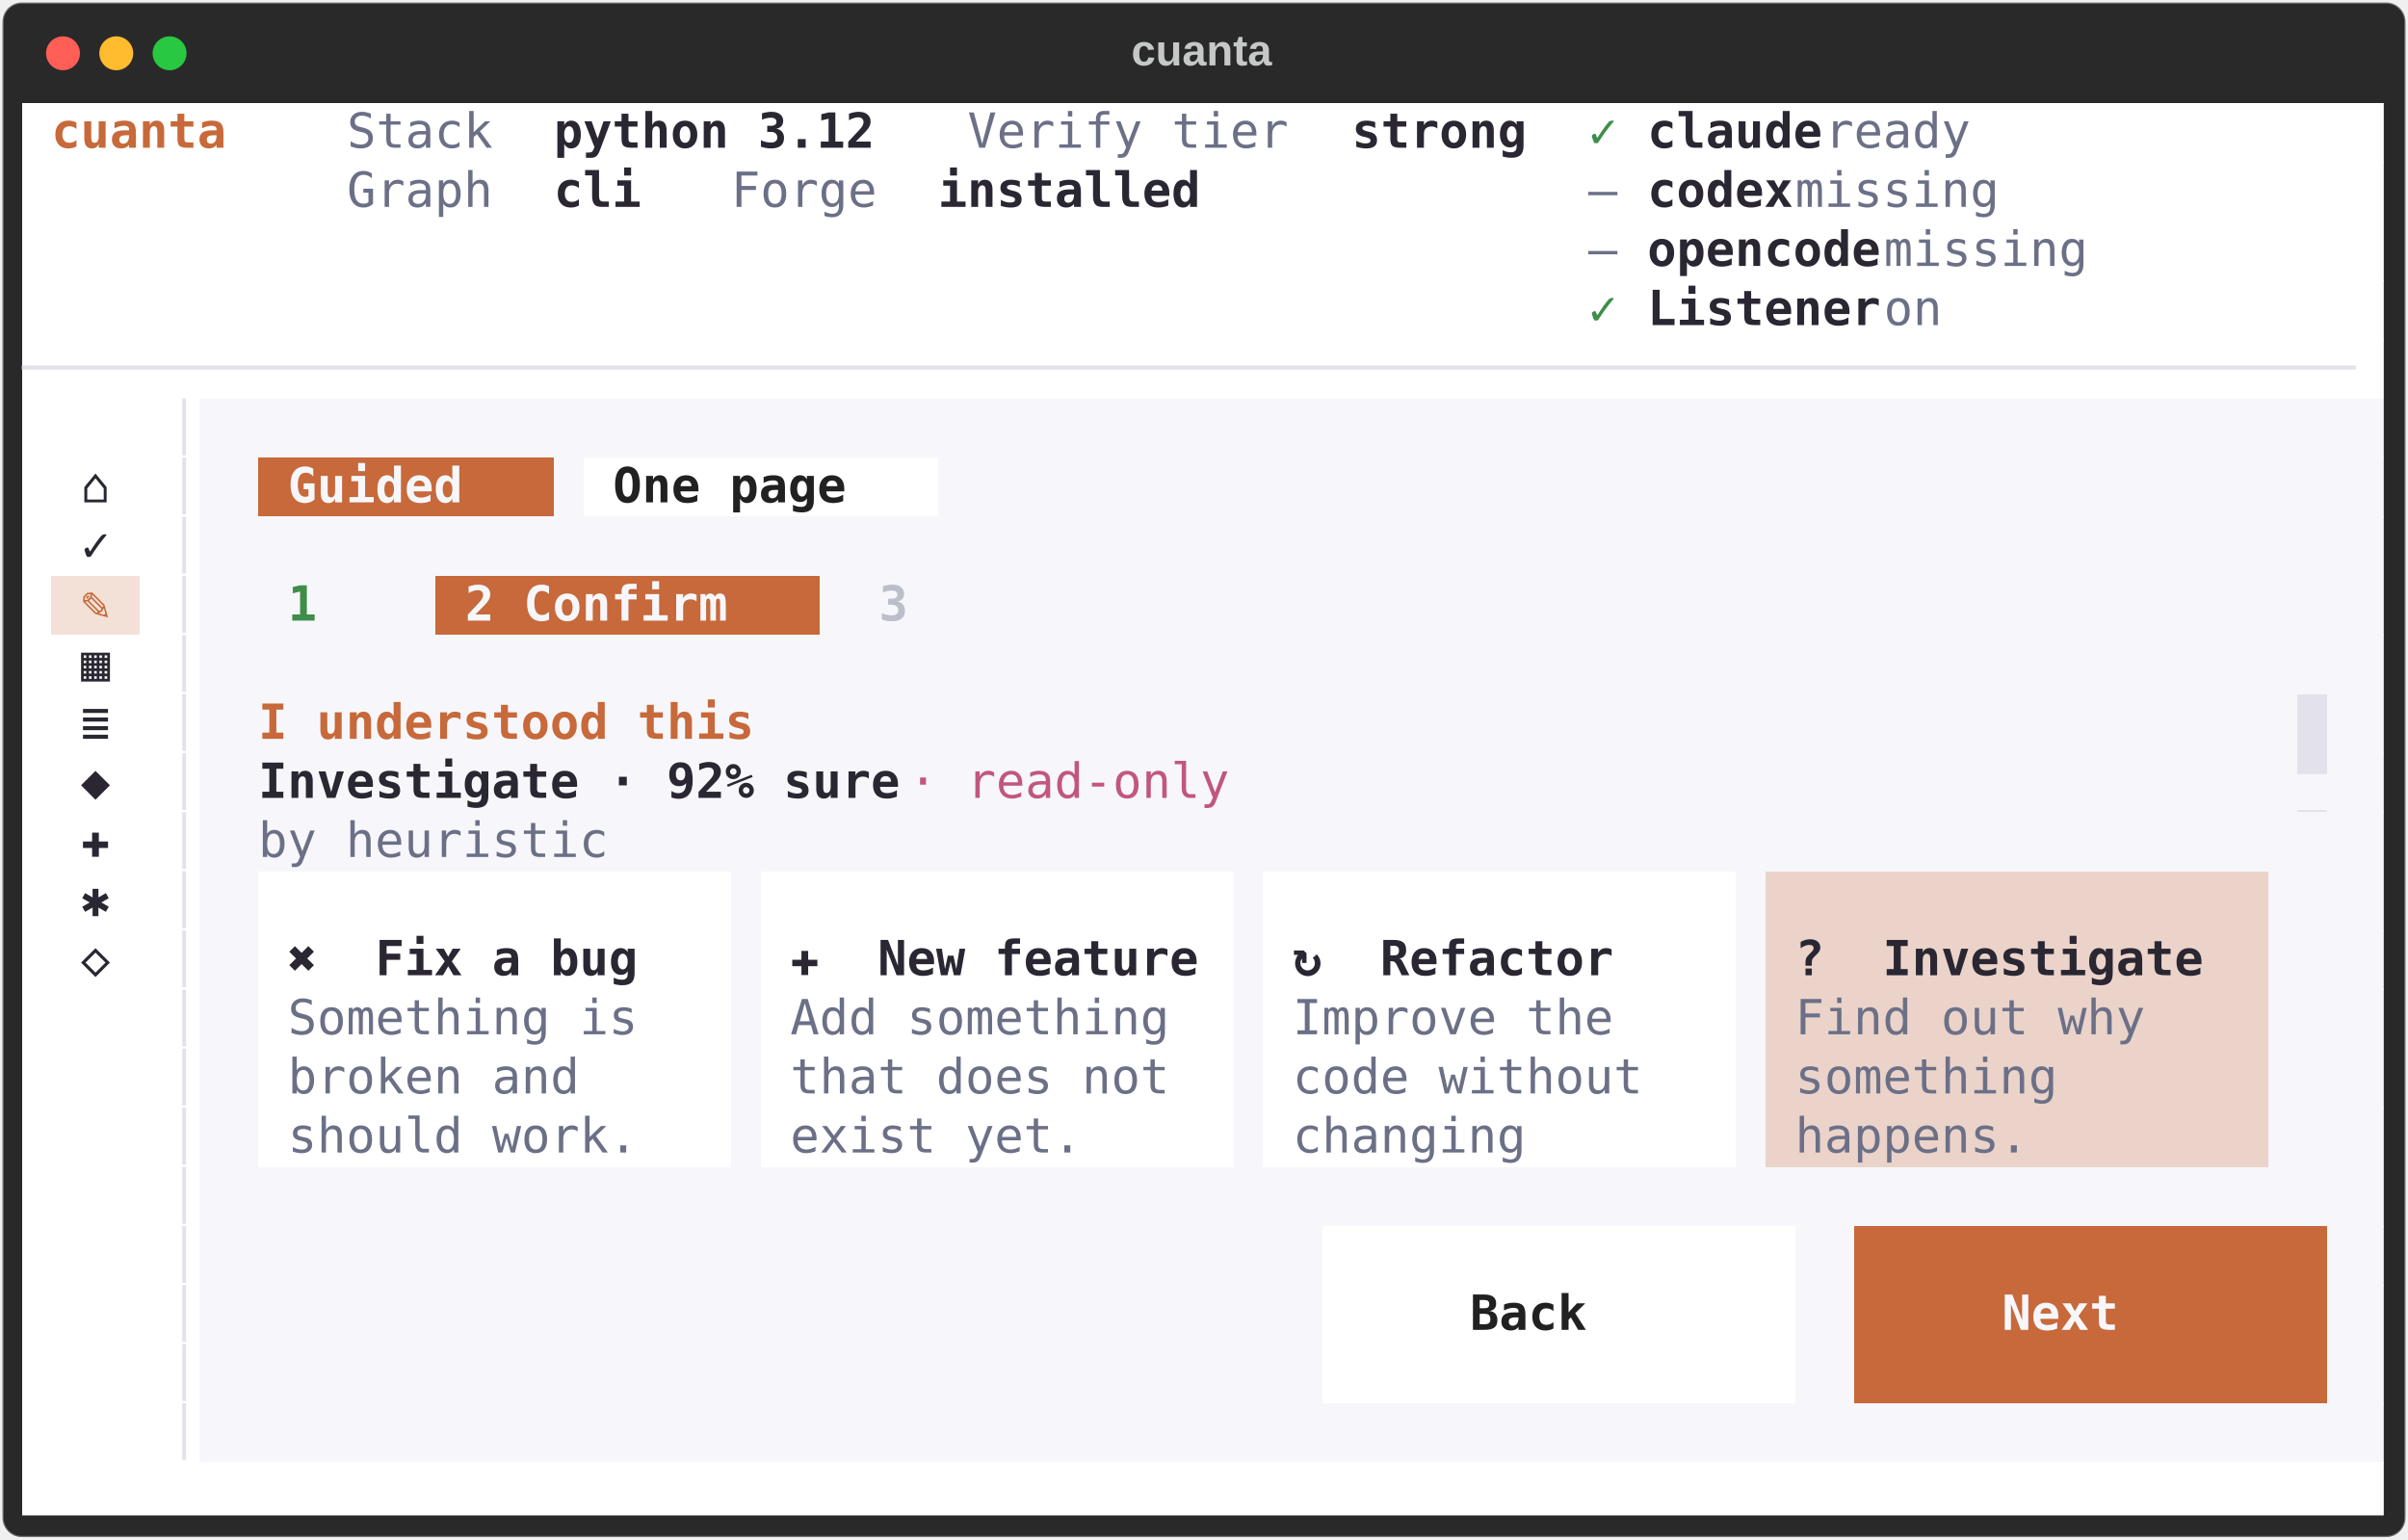
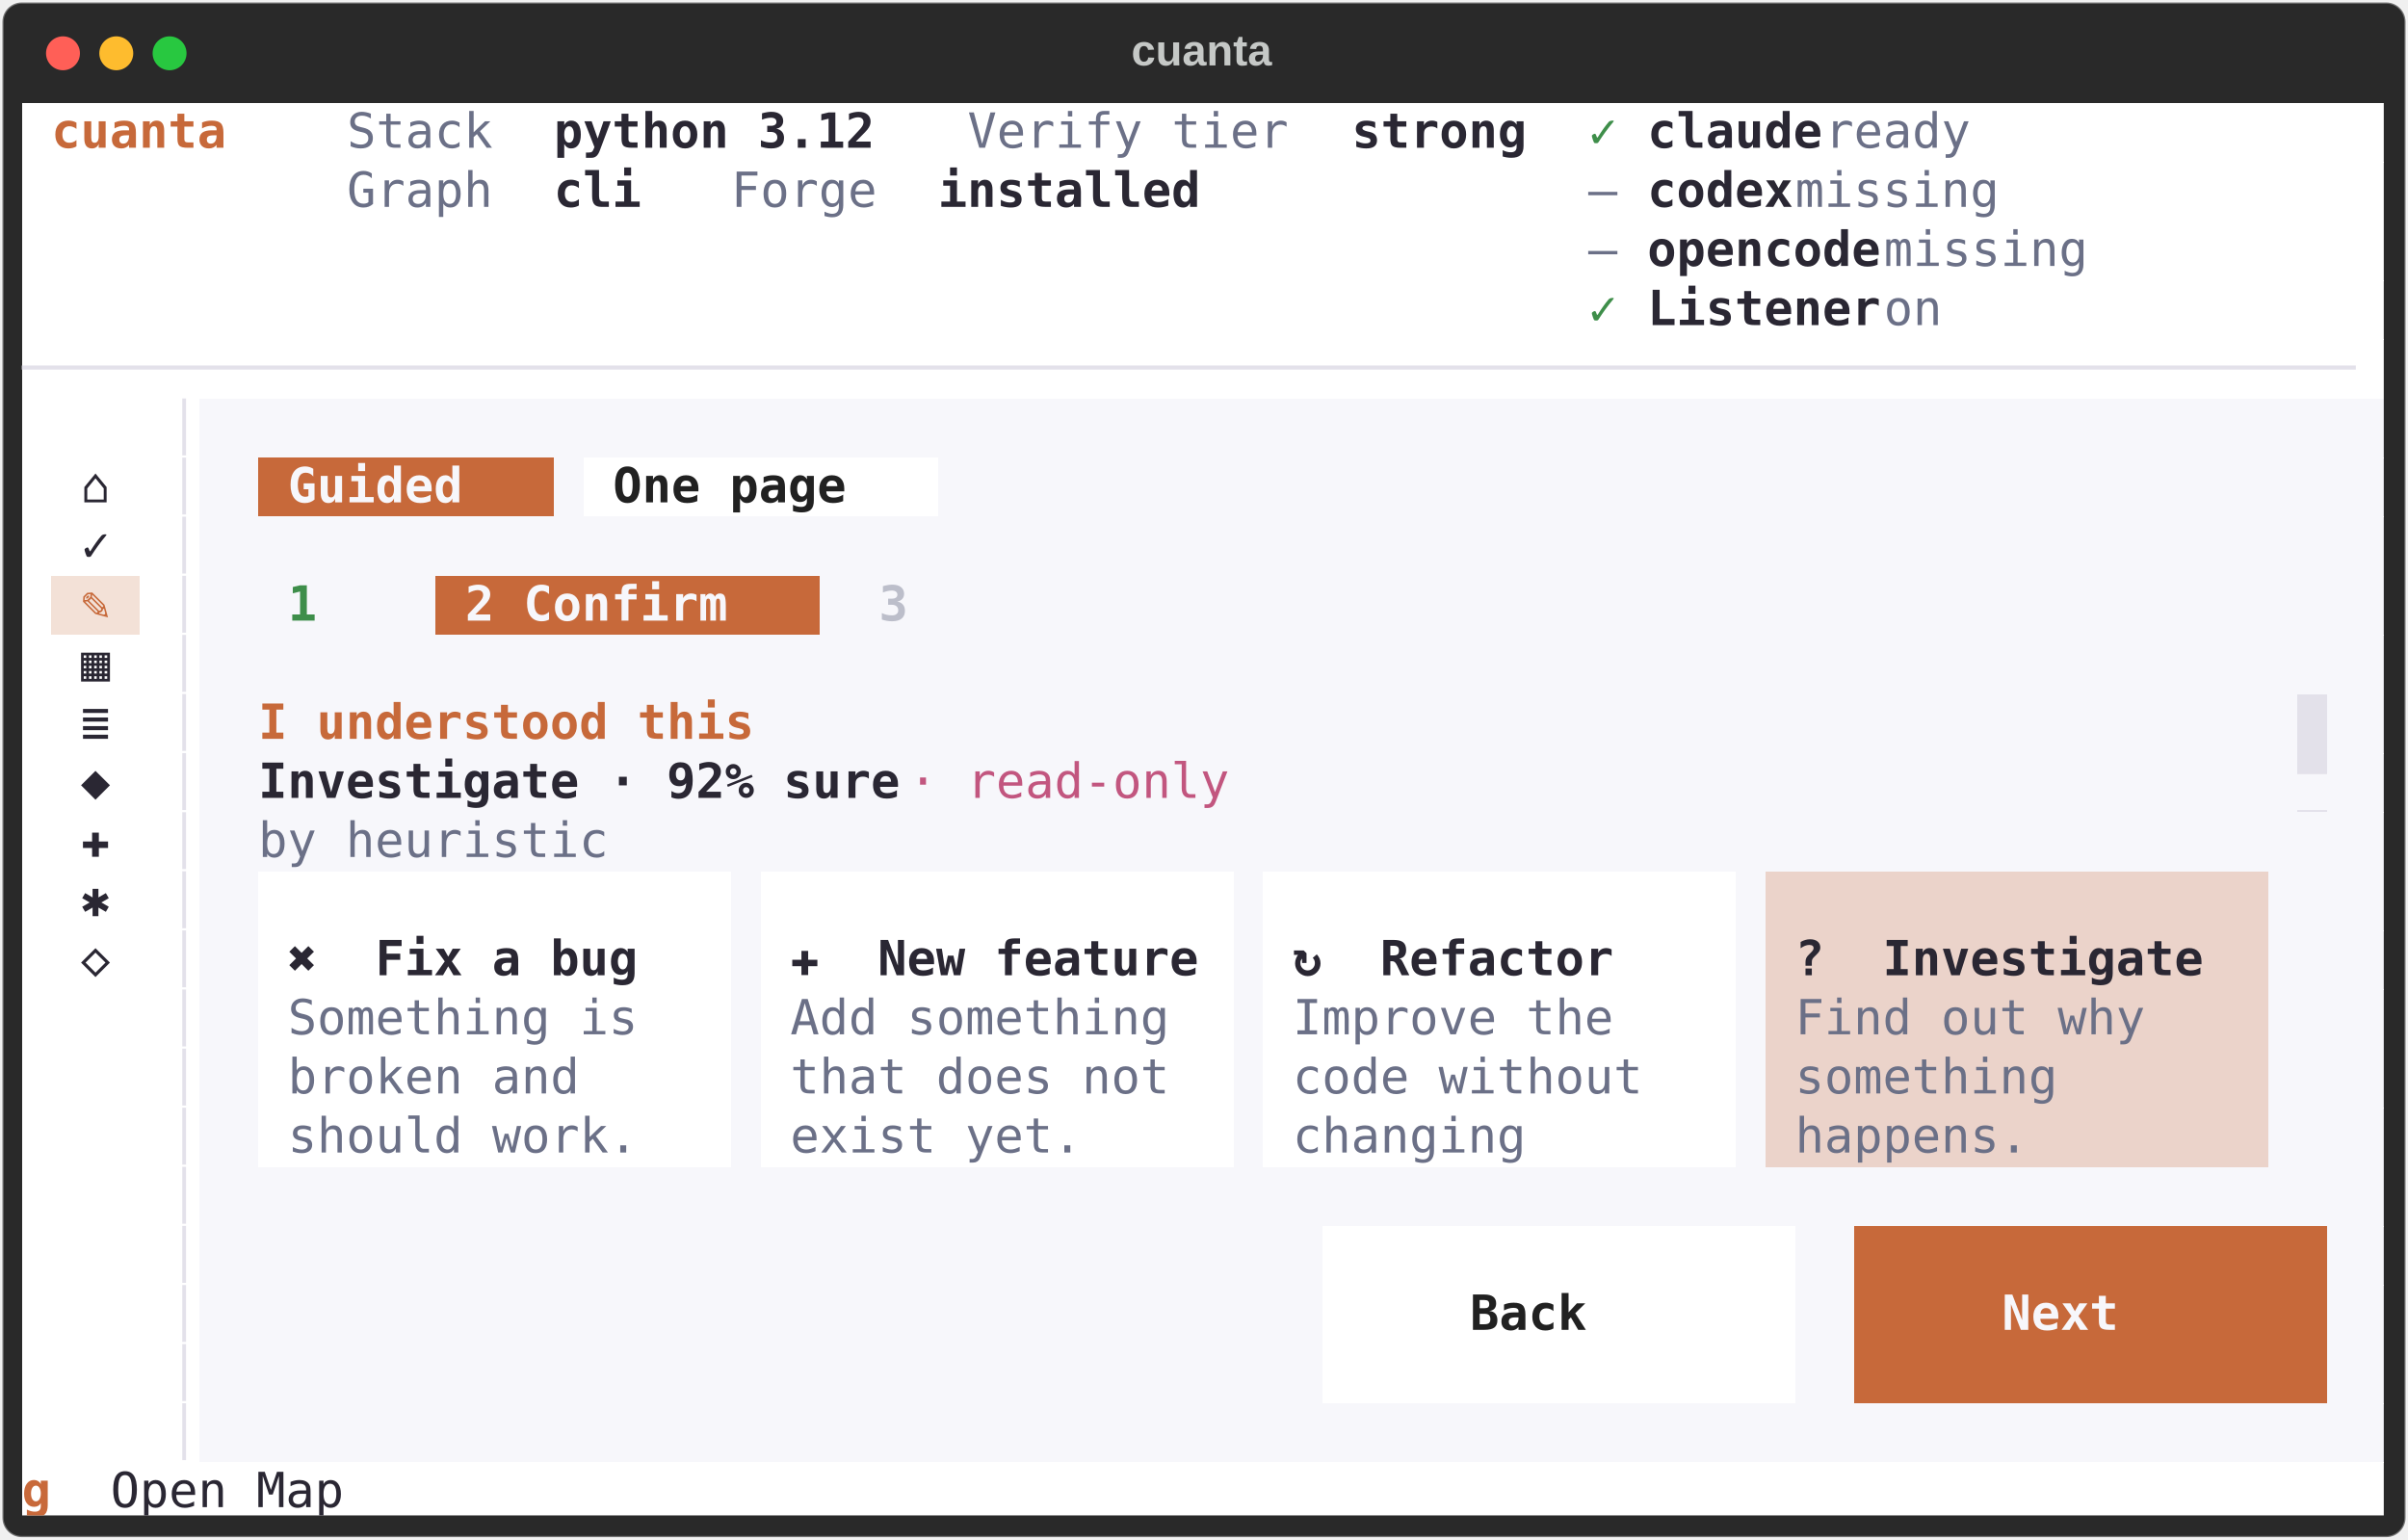
<svg xmlns="http://www.w3.org/2000/svg" class="rich-terminal" viewBox="0 0 994 635.6">
  <style>

    @font-face {
        font-family: "Fira Code";
        src: local("FiraCode-Regular"),
                url("https://cdnjs.cloudflare.com/ajax/libs/firacode/6.2.0/woff2/FiraCode-Regular.woff2") format("woff2"),
                url("https://cdnjs.cloudflare.com/ajax/libs/firacode/6.2.0/woff/FiraCode-Regular.woff") format("woff");
        font-style: normal;
        font-weight: 400;
    }
    @font-face {
        font-family: "Fira Code";
        src: local("FiraCode-Bold"),
                url("https://cdnjs.cloudflare.com/ajax/libs/firacode/6.2.0/woff2/FiraCode-Bold.woff2") format("woff2"),
                url("https://cdnjs.cloudflare.com/ajax/libs/firacode/6.2.0/woff/FiraCode-Bold.woff") format("woff");
        font-style: bold;
        font-weight: 700;
    }

    .terminal-matrix {
        font-family: Fira Code, monospace;
        font-size: 20px;
        line-height: 24.4px;
        font-variant-east-asian: full-width;
    }

    .terminal-title {
        font-size: 18px;
        font-weight: bold;
        font-family: arial;
    }

    .terminal-r1 { fill: #c5c8c6 }
.terminal-r2 { fill: #c7693a;font-weight: bold }
.terminal-r3 { fill: #6b7087 }
.terminal-r4 { fill: #2a2733;font-weight: bold }
.terminal-r5 { fill: #2a2733 }
.terminal-r6 { fill: #3e8e4a }
.terminal-r7 { fill: #e3e1ea }
.terminal-r8 { fill: #f7f7fb;font-weight: bold }
.terminal-r9 { fill: #212121;font-weight: bold }
.terminal-r10 { fill: #3e8e4a;font-weight: bold }
.terminal-r11 { fill: #bcbeca;font-weight: bold }
.terminal-r12 { fill: #f7f7fb }
.terminal-r13 { fill: #c2567f }
.terminal-r14 { fill: #bf404f }
+ .terminal-r15 { fill: #c8693a;font-weight: bold }
    </style>
  <defs>
    <clipPath id="terminal-clip-terminal">
      <rect x="0" y="0" width="975.0" height="584.6" />
    </clipPath>
    <clipPath id="terminal-line-0">
      <rect x="0" y="1.5" width="976" height="24.65" />
    </clipPath>
    <clipPath id="terminal-line-1">
      <rect x="0" y="25.9" width="976" height="24.65" />
    </clipPath>
    <clipPath id="terminal-line-2">
      <rect x="0" y="50.3" width="976" height="24.65" />
    </clipPath>
    <clipPath id="terminal-line-3">
      <rect x="0" y="74.7" width="976" height="24.65" />
    </clipPath>
    <clipPath id="terminal-line-4">
      <rect x="0" y="99.1" width="976" height="24.65" />
    </clipPath>
    <clipPath id="terminal-line-5">
      <rect x="0" y="123.5" width="976" height="24.65" />
    </clipPath>
    <clipPath id="terminal-line-6">
      <rect x="0" y="147.9" width="976" height="24.65" />
    </clipPath>
    <clipPath id="terminal-line-7">
      <rect x="0" y="172.3" width="976" height="24.65" />
    </clipPath>
    <clipPath id="terminal-line-8">
      <rect x="0" y="196.7" width="976" height="24.65" />
    </clipPath>
    <clipPath id="terminal-line-9">
      <rect x="0" y="221.1" width="976" height="24.65" />
    </clipPath>
    <clipPath id="terminal-line-10">
      <rect x="0" y="245.5" width="976" height="24.65" />
    </clipPath>
    <clipPath id="terminal-line-11">
      <rect x="0" y="269.9" width="976" height="24.65" />
    </clipPath>
    <clipPath id="terminal-line-12">
      <rect x="0" y="294.3" width="976" height="24.65" />
    </clipPath>
    <clipPath id="terminal-line-13">
      <rect x="0" y="318.7" width="976" height="24.65" />
    </clipPath>
    <clipPath id="terminal-line-14">
      <rect x="0" y="343.1" width="976" height="24.65" />
    </clipPath>
    <clipPath id="terminal-line-15">
      <rect x="0" y="367.5" width="976" height="24.65" />
    </clipPath>
    <clipPath id="terminal-line-16">
      <rect x="0" y="391.9" width="976" height="24.65" />
    </clipPath>
    <clipPath id="terminal-line-17">
      <rect x="0" y="416.3" width="976" height="24.65" />
    </clipPath>
    <clipPath id="terminal-line-18">
      <rect x="0" y="440.7" width="976" height="24.65" />
    </clipPath>
    <clipPath id="terminal-line-19">
      <rect x="0" y="465.1" width="976" height="24.65" />
    </clipPath>
    <clipPath id="terminal-line-20">
      <rect x="0" y="489.5" width="976" height="24.65" />
    </clipPath>
    <clipPath id="terminal-line-21">
      <rect x="0" y="513.9" width="976" height="24.65" />
    </clipPath>
    <clipPath id="terminal-line-22">
      <rect x="0" y="538.3" width="976" height="24.65" />
    </clipPath>
  </defs>
  <rect fill="#292929" stroke="rgba(255,255,255,0.35)" stroke-width="1" x="1" y="1" width="992" height="633.6" rx="8" />
  <text class="terminal-title" fill="#c5c8c6" text-anchor="middle" x="496" y="27">cuanta</text>
  <g transform="translate(26,22)">
    <circle cx="0" cy="0" r="7" fill="#ff5f57" />
    <circle cx="22" cy="0" r="7" fill="#febc2e" />
    <circle cx="44" cy="0" r="7" fill="#28c840" />
  </g>
  <g transform="translate(9, 41)" clip-path="url(#terminal-clip-terminal)">
    <rect fill="#ffffff" x="0" y="1.5" width="12.2" height="24.65" shape-rendering="crispEdges" />
    <rect fill="#ffffff" x="12.2" y="1.5" width="73.2" height="24.65" shape-rendering="crispEdges" />
    <rect fill="#ffffff" x="85.4" y="1.5" width="48.8" height="24.65" shape-rendering="crispEdges" />
    <rect fill="#ffffff" x="134.2" y="1.5" width="85.4" height="24.65" shape-rendering="crispEdges" />
    <rect fill="#ffffff" x="219.6" y="1.5" width="146.4" height="24.65" shape-rendering="crispEdges" />
    <rect fill="#ffffff" x="366" y="1.5" width="24.4" height="24.65" shape-rendering="crispEdges" />
    <rect fill="#ffffff" x="390.4" y="1.5" width="158.6" height="24.65" shape-rendering="crispEdges" />
    <rect fill="#ffffff" x="549" y="1.5" width="85.4" height="24.65" shape-rendering="crispEdges" />
    <rect fill="#ffffff" x="634.4" y="1.5" width="12.2" height="24.65" shape-rendering="crispEdges" />
    <rect fill="#ffffff" x="646.6" y="1.5" width="24.4" height="24.65" shape-rendering="crispEdges" />
    <rect fill="#ffffff" x="671" y="1.5" width="73.2" height="24.65" shape-rendering="crispEdges" />
    <rect fill="#ffffff" x="744.2" y="1.5" width="85.4" height="24.65" shape-rendering="crispEdges" />
    <rect fill="#ffffff" x="829.6" y="1.5" width="146.4" height="24.65" shape-rendering="crispEdges" />
    <rect fill="#ffffff" x="0" y="25.9" width="134.2" height="24.65" shape-rendering="crispEdges" />
    <rect fill="#ffffff" x="134.2" y="25.9" width="85.4" height="24.65" shape-rendering="crispEdges" />
    <rect fill="#ffffff" x="219.6" y="25.9" width="48.8" height="24.65" shape-rendering="crispEdges" />
    <rect fill="#ffffff" x="268.4" y="25.9" width="24.4" height="24.65" shape-rendering="crispEdges" />
    <rect fill="#ffffff" x="292.8" y="25.9" width="85.4" height="24.65" shape-rendering="crispEdges" />
    <rect fill="#ffffff" x="378.2" y="25.9" width="122" height="24.65" shape-rendering="crispEdges" />
    <rect fill="#ffffff" x="500.2" y="25.9" width="146.4" height="24.65" shape-rendering="crispEdges" />
    <rect fill="#ffffff" x="646.6" y="25.9" width="24.4" height="24.65" shape-rendering="crispEdges" />
    <rect fill="#ffffff" x="671" y="25.9" width="61" height="24.65" shape-rendering="crispEdges" />
    <rect fill="#ffffff" x="732" y="25.9" width="109.8" height="24.65" shape-rendering="crispEdges" />
    <rect fill="#ffffff" x="841.8" y="25.9" width="134.2" height="24.65" shape-rendering="crispEdges" />
    <rect fill="#ffffff" x="0" y="50.3" width="134.2" height="24.65" shape-rendering="crispEdges" />
    <rect fill="#ffffff" x="134.2" y="50.3" width="512.4" height="24.65" shape-rendering="crispEdges" />
    <rect fill="#ffffff" x="646.6" y="50.3" width="24.4" height="24.65" shape-rendering="crispEdges" />
    <rect fill="#ffffff" x="671" y="50.3" width="97.6" height="24.65" shape-rendering="crispEdges" />
    <rect fill="#ffffff" x="768.6" y="50.3" width="109.8" height="24.65" shape-rendering="crispEdges" />
    <rect fill="#ffffff" x="878.4" y="50.3" width="97.6" height="24.65" shape-rendering="crispEdges" />
    <rect fill="#ffffff" x="0" y="74.7" width="134.2" height="24.65" shape-rendering="crispEdges" />
    <rect fill="#ffffff" x="134.2" y="74.7" width="512.4" height="24.65" shape-rendering="crispEdges" />
    <rect fill="#ffffff" x="646.6" y="74.7" width="24.4" height="24.65" shape-rendering="crispEdges" />
    <rect fill="#ffffff" x="671" y="74.7" width="97.6" height="24.65" shape-rendering="crispEdges" />
    <rect fill="#ffffff" x="768.6" y="74.7" width="48.8" height="24.65" shape-rendering="crispEdges" />
    <rect fill="#ffffff" x="817.4" y="74.7" width="158.6" height="24.65" shape-rendering="crispEdges" />
    <rect fill="#ffffff" x="0" y="99.1" width="976" height="24.65" shape-rendering="crispEdges" />
    <rect fill="#ffffff" x="0" y="123.5" width="61" height="24.65" shape-rendering="crispEdges" />
    <rect fill="#ffffff" x="61" y="123.5" width="12.2" height="24.65" shape-rendering="crispEdges" />
    <rect fill="#f7f7fb" x="73.2" y="123.5" width="902.8" height="24.65" shape-rendering="crispEdges" />
    <rect fill="#ffffff" x="0" y="147.9" width="24.4" height="24.65" shape-rendering="crispEdges" />
    <rect fill="#ffffff" x="24.4" y="147.9" width="12.2" height="24.65" shape-rendering="crispEdges" />
    <rect fill="#ffffff" x="36.6" y="147.9" width="24.4" height="24.65" shape-rendering="crispEdges" />
    <rect fill="#ffffff" x="61" y="147.9" width="12.2" height="24.65" shape-rendering="crispEdges" />
    <rect fill="#f7f7fb" x="73.2" y="147.9" width="24.4" height="24.65" shape-rendering="crispEdges" />
    <rect fill="#c7693a" x="97.6" y="147.9" width="12.2" height="24.65" shape-rendering="crispEdges" />
    <rect fill="#c7693a" x="109.8" y="147.9" width="97.6" height="24.65" shape-rendering="crispEdges" />
    <rect fill="#c7693a" x="207.4" y="147.9" width="12.2" height="24.65" shape-rendering="crispEdges" />
    <rect fill="#f7f7fb" x="219.6" y="147.9" width="12.2" height="24.65" shape-rendering="crispEdges" />
    <rect fill="#ffffff" x="231.8" y="147.9" width="12.2" height="24.65" shape-rendering="crispEdges" />
    <rect fill="#ffffff" x="244" y="147.9" width="122" height="24.65" shape-rendering="crispEdges" />
    <rect fill="#ffffff" x="366" y="147.9" width="12.2" height="24.65" shape-rendering="crispEdges" />
    <rect fill="#f7f7fb" x="378.2" y="147.9" width="597.8" height="24.65" shape-rendering="crispEdges" />
    <rect fill="#ffffff" x="0" y="172.3" width="24.4" height="24.65" shape-rendering="crispEdges" />
    <rect fill="#ffffff" x="24.4" y="172.3" width="12.2" height="24.65" shape-rendering="crispEdges" />
    <rect fill="#ffffff" x="36.6" y="172.3" width="24.4" height="24.65" shape-rendering="crispEdges" />
    <rect fill="#ffffff" x="61" y="172.3" width="12.2" height="24.65" shape-rendering="crispEdges" />
    <rect fill="#f7f7fb" x="73.2" y="172.3" width="902.8" height="24.65" shape-rendering="crispEdges" />
    <rect fill="#ffffff" x="0" y="196.7" width="12.2" height="24.65" shape-rendering="crispEdges" />
    <rect fill="#f3e1d7" x="12.2" y="196.7" width="12.2" height="24.65" shape-rendering="crispEdges" />
    <rect fill="#f3e1d7" x="24.4" y="196.7" width="12.2" height="24.65" shape-rendering="crispEdges" />
    <rect fill="#f3e1d7" x="36.6" y="196.7" width="12.2" height="24.65" shape-rendering="crispEdges" />
    <rect fill="#ffffff" x="48.8" y="196.7" width="12.2" height="24.65" shape-rendering="crispEdges" />
    <rect fill="#ffffff" x="61" y="196.7" width="12.2" height="24.65" shape-rendering="crispEdges" />
    <rect fill="#f7f7fb" x="73.2" y="196.7" width="36.6" height="24.65" shape-rendering="crispEdges" />
    <rect fill="#f7f7fb" x="109.8" y="196.7" width="36.6" height="24.65" shape-rendering="crispEdges" />
    <rect fill="#f7f7fb" x="146.4" y="196.7" width="24.4" height="24.65" shape-rendering="crispEdges" />
    <rect fill="#c7693a" x="170.8" y="196.7" width="12.2" height="24.65" shape-rendering="crispEdges" />
    <rect fill="#c7693a" x="183" y="196.7" width="134.2" height="24.65" shape-rendering="crispEdges" />
    <rect fill="#c7693a" x="317.2" y="196.7" width="12.2" height="24.65" shape-rendering="crispEdges" />
    <rect fill="#f7f7fb" x="329.4" y="196.7" width="24.4" height="24.65" shape-rendering="crispEdges" />
    <rect fill="#f7f7fb" x="353.8" y="196.7" width="36.6" height="24.65" shape-rendering="crispEdges" />
    <rect fill="#f7f7fb" x="390.4" y="196.7" width="585.6" height="24.65" shape-rendering="crispEdges" />
    <rect fill="#ffffff" x="0" y="221.1" width="24.4" height="24.65" shape-rendering="crispEdges" />
    <rect fill="#ffffff" x="24.4" y="221.1" width="12.2" height="24.65" shape-rendering="crispEdges" />
    <rect fill="#ffffff" x="36.6" y="221.1" width="24.4" height="24.65" shape-rendering="crispEdges" />
    <rect fill="#ffffff" x="61" y="221.1" width="12.2" height="24.65" shape-rendering="crispEdges" />
    <rect fill="#f7f7fb" x="73.2" y="221.1" width="902.8" height="24.65" shape-rendering="crispEdges" />
    <rect fill="#ffffff" x="0" y="245.5" width="24.4" height="24.65" shape-rendering="crispEdges" />
    <rect fill="#ffffff" x="24.4" y="245.5" width="12.2" height="24.65" shape-rendering="crispEdges" />
    <rect fill="#ffffff" x="36.6" y="245.5" width="24.4" height="24.65" shape-rendering="crispEdges" />
    <rect fill="#ffffff" x="61" y="245.5" width="12.2" height="24.65" shape-rendering="crispEdges" />
    <rect fill="#f7f7fb" x="73.2" y="245.5" width="24.4" height="24.65" shape-rendering="crispEdges" />
    <rect fill="#f7f7fb" x="97.6" y="245.5" width="207.4" height="24.65" shape-rendering="crispEdges" />
    <rect fill="#f7f7fb" x="305" y="245.5" width="634.4" height="24.65" shape-rendering="crispEdges" />
    <rect fill="#e3e1ea" x="939.4" y="245.5" width="12.2" height="24.65" shape-rendering="crispEdges" />
    <rect fill="#f7f7fb" x="951.6" y="245.5" width="24.4" height="24.65" shape-rendering="crispEdges" />
    <rect fill="#ffffff" x="0" y="269.9" width="24.4" height="24.65" shape-rendering="crispEdges" />
    <rect fill="#ffffff" x="24.4" y="269.9" width="12.2" height="24.65" shape-rendering="crispEdges" />
    <rect fill="#ffffff" x="36.6" y="269.9" width="24.4" height="24.65" shape-rendering="crispEdges" />
    <rect fill="#ffffff" x="61" y="269.9" width="12.2" height="24.65" shape-rendering="crispEdges" />
    <rect fill="#f7f7fb" x="73.2" y="269.9" width="24.4" height="24.65" shape-rendering="crispEdges" />
    <rect fill="#f7f7fb" x="97.6" y="269.9" width="268.4" height="24.65" shape-rendering="crispEdges" />
    <rect fill="#f7f7fb" x="366" y="269.9" width="158.6" height="24.65" shape-rendering="crispEdges" />
    <rect fill="#f7f7fb" x="524.6" y="269.9" width="414.8" height="24.65" shape-rendering="crispEdges" />
    <rect fill="#e3e1ea" x="939.4" y="269.9" width="12.2" height="24.65" shape-rendering="crispEdges" />
    <rect fill="#f7f7fb" x="951.6" y="269.9" width="24.4" height="24.65" shape-rendering="crispEdges" />
    <rect fill="#ffffff" x="0" y="294.3" width="24.4" height="24.65" shape-rendering="crispEdges" />
    <rect fill="#ffffff" x="24.4" y="294.3" width="12.2" height="24.65" shape-rendering="crispEdges" />
    <rect fill="#ffffff" x="36.6" y="294.3" width="24.4" height="24.65" shape-rendering="crispEdges" />
    <rect fill="#ffffff" x="61" y="294.3" width="12.2" height="24.65" shape-rendering="crispEdges" />
    <rect fill="#f7f7fb" x="73.2" y="294.3" width="24.4" height="24.65" shape-rendering="crispEdges" />
    <rect fill="#f7f7fb" x="97.6" y="294.3" width="146.4" height="24.65" shape-rendering="crispEdges" />
    <rect fill="#f7f7fb" x="244" y="294.3" width="695.4" height="24.65" shape-rendering="crispEdges" />
    <rect fill="#f7f7fb" x="939.4" y="294.3" width="12.2" height="24.65" shape-rendering="crispEdges" />
    <rect fill="#f7f7fb" x="951.6" y="294.3" width="24.4" height="24.65" shape-rendering="crispEdges" />
    <rect fill="#ffffff" x="0" y="318.7" width="24.4" height="24.65" shape-rendering="crispEdges" />
    <rect fill="#ffffff" x="24.4" y="318.7" width="12.2" height="24.65" shape-rendering="crispEdges" />
    <rect fill="#ffffff" x="36.6" y="318.7" width="24.4" height="24.65" shape-rendering="crispEdges" />
    <rect fill="#ffffff" x="61" y="318.7" width="12.2" height="24.65" shape-rendering="crispEdges" />
    <rect fill="#f7f7fb" x="73.2" y="318.7" width="24.4" height="24.65" shape-rendering="crispEdges" />
    <rect fill="#ffffff" x="97.6" y="318.7" width="195.2" height="24.65" shape-rendering="crispEdges" />
    <rect fill="#f7f7fb" x="292.8" y="318.7" width="12.2" height="24.65" shape-rendering="crispEdges" />
    <rect fill="#ffffff" x="305" y="318.7" width="195.2" height="24.65" shape-rendering="crispEdges" />
    <rect fill="#f7f7fb" x="500.2" y="318.7" width="12.2" height="24.65" shape-rendering="crispEdges" />
    <rect fill="#ffffff" x="512.4" y="318.7" width="195.2" height="24.65" shape-rendering="crispEdges" />
    <rect fill="#f7f7fb" x="707.6" y="318.7" width="12.2" height="24.65" shape-rendering="crispEdges" />
    <rect fill="#ebd3ca" x="719.8" y="318.7" width="207.4" height="24.65" shape-rendering="crispEdges" />
    <rect fill="#f7f7fb" x="927.2" y="318.7" width="12.2" height="24.65" shape-rendering="crispEdges" />
    <rect fill="#f7f7fb" x="939.4" y="318.7" width="12.2" height="24.65" shape-rendering="crispEdges" />
    <rect fill="#f7f7fb" x="951.6" y="318.7" width="24.4" height="24.65" shape-rendering="crispEdges" />
    <rect fill="#ffffff" x="0" y="343.1" width="24.4" height="24.65" shape-rendering="crispEdges" />
    <rect fill="#ffffff" x="24.4" y="343.1" width="12.2" height="24.65" shape-rendering="crispEdges" />
    <rect fill="#ffffff" x="36.6" y="343.1" width="24.4" height="24.65" shape-rendering="crispEdges" />
    <rect fill="#ffffff" x="61" y="343.1" width="12.2" height="24.65" shape-rendering="crispEdges" />
    <rect fill="#f7f7fb" x="73.2" y="343.1" width="24.4" height="24.65" shape-rendering="crispEdges" />
    <rect fill="#ffffff" x="97.6" y="343.1" width="12.2" height="24.65" shape-rendering="crispEdges" />
    <rect fill="#ffffff" x="109.8" y="343.1" width="146.4" height="24.65" shape-rendering="crispEdges" />
    <rect fill="#ffffff" x="256.2" y="343.1" width="36.6" height="24.65" shape-rendering="crispEdges" />
    <rect fill="#f7f7fb" x="292.8" y="343.1" width="12.2" height="24.65" shape-rendering="crispEdges" />
    <rect fill="#ffffff" x="305" y="343.1" width="12.2" height="24.65" shape-rendering="crispEdges" />
    <rect fill="#ffffff" x="317.2" y="343.1" width="170.8" height="24.65" shape-rendering="crispEdges" />
    <rect fill="#ffffff" x="488" y="343.1" width="12.2" height="24.65" shape-rendering="crispEdges" />
    <rect fill="#f7f7fb" x="500.2" y="343.1" width="12.2" height="24.65" shape-rendering="crispEdges" />
    <rect fill="#ffffff" x="512.4" y="343.1" width="12.2" height="24.65" shape-rendering="crispEdges" />
    <rect fill="#ffffff" x="524.6" y="343.1" width="134.2" height="24.65" shape-rendering="crispEdges" />
    <rect fill="#ffffff" x="658.8" y="343.1" width="48.8" height="24.65" shape-rendering="crispEdges" />
    <rect fill="#f7f7fb" x="707.6" y="343.1" width="12.2" height="24.65" shape-rendering="crispEdges" />
    <rect fill="#ebd3ca" x="719.8" y="343.1" width="12.2" height="24.65" shape-rendering="crispEdges" />
    <rect fill="#ebd3ca" x="732" y="343.1" width="170.8" height="24.65" shape-rendering="crispEdges" />
    <rect fill="#ebd3ca" x="902.8" y="343.1" width="24.4" height="24.65" shape-rendering="crispEdges" />
    <rect fill="#f7f7fb" x="927.2" y="343.1" width="12.2" height="24.65" shape-rendering="crispEdges" />
    <rect fill="#f7f7fb" x="939.4" y="343.1" width="12.2" height="24.65" shape-rendering="crispEdges" />
    <rect fill="#f7f7fb" x="951.6" y="343.1" width="24.4" height="24.65" shape-rendering="crispEdges" />
    <rect fill="#ffffff" x="0" y="367.5" width="61" height="24.65" shape-rendering="crispEdges" />
    <rect fill="#ffffff" x="61" y="367.5" width="12.2" height="24.65" shape-rendering="crispEdges" />
    <rect fill="#f7f7fb" x="73.2" y="367.5" width="24.4" height="24.65" shape-rendering="crispEdges" />
    <rect fill="#ffffff" x="97.6" y="367.5" width="12.2" height="24.65" shape-rendering="crispEdges" />
    <rect fill="#ffffff" x="109.8" y="367.5" width="146.4" height="24.65" shape-rendering="crispEdges" />
    <rect fill="#ffffff" x="256.2" y="367.5" width="36.6" height="24.65" shape-rendering="crispEdges" />
    <rect fill="#f7f7fb" x="292.8" y="367.5" width="12.2" height="24.65" shape-rendering="crispEdges" />
    <rect fill="#ffffff" x="305" y="367.5" width="12.2" height="24.65" shape-rendering="crispEdges" />
    <rect fill="#ffffff" x="317.2" y="367.5" width="158.6" height="24.65" shape-rendering="crispEdges" />
    <rect fill="#ffffff" x="475.8" y="367.5" width="24.4" height="24.65" shape-rendering="crispEdges" />
    <rect fill="#f7f7fb" x="500.2" y="367.5" width="12.2" height="24.65" shape-rendering="crispEdges" />
    <rect fill="#ffffff" x="512.4" y="367.5" width="12.2" height="24.65" shape-rendering="crispEdges" />
    <rect fill="#ffffff" x="524.6" y="367.5" width="134.2" height="24.65" shape-rendering="crispEdges" />
    <rect fill="#ffffff" x="658.8" y="367.5" width="48.8" height="24.65" shape-rendering="crispEdges" />
    <rect fill="#f7f7fb" x="707.6" y="367.5" width="12.2" height="24.65" shape-rendering="crispEdges" />
    <rect fill="#ebd3ca" x="719.8" y="367.5" width="12.2" height="24.65" shape-rendering="crispEdges" />
    <rect fill="#ebd3ca" x="732" y="367.5" width="146.4" height="24.65" shape-rendering="crispEdges" />
    <rect fill="#ebd3ca" x="878.4" y="367.5" width="48.8" height="24.65" shape-rendering="crispEdges" />
    <rect fill="#f7f7fb" x="927.2" y="367.5" width="12.2" height="24.65" shape-rendering="crispEdges" />
    <rect fill="#f7f7fb" x="939.4" y="367.5" width="12.2" height="24.65" shape-rendering="crispEdges" />
    <rect fill="#f7f7fb" x="951.6" y="367.5" width="24.4" height="24.65" shape-rendering="crispEdges" />
    <rect fill="#ffffff" x="0" y="391.9" width="61" height="24.65" shape-rendering="crispEdges" />
    <rect fill="#ffffff" x="61" y="391.9" width="12.2" height="24.65" shape-rendering="crispEdges" />
    <rect fill="#f7f7fb" x="73.2" y="391.9" width="24.4" height="24.65" shape-rendering="crispEdges" />
    <rect fill="#ffffff" x="97.6" y="391.9" width="12.2" height="24.65" shape-rendering="crispEdges" />
    <rect fill="#ffffff" x="109.8" y="391.9" width="122" height="24.65" shape-rendering="crispEdges" />
    <rect fill="#ffffff" x="231.8" y="391.9" width="61" height="24.65" shape-rendering="crispEdges" />
    <rect fill="#f7f7fb" x="292.8" y="391.9" width="12.2" height="24.65" shape-rendering="crispEdges" />
    <rect fill="#ffffff" x="305" y="391.9" width="12.2" height="24.65" shape-rendering="crispEdges" />
    <rect fill="#ffffff" x="317.2" y="391.9" width="158.6" height="24.65" shape-rendering="crispEdges" />
    <rect fill="#ffffff" x="475.8" y="391.9" width="24.4" height="24.65" shape-rendering="crispEdges" />
    <rect fill="#f7f7fb" x="500.2" y="391.9" width="12.2" height="24.65" shape-rendering="crispEdges" />
    <rect fill="#ffffff" x="512.4" y="391.9" width="12.2" height="24.65" shape-rendering="crispEdges" />
    <rect fill="#ffffff" x="524.6" y="391.9" width="146.4" height="24.65" shape-rendering="crispEdges" />
    <rect fill="#ffffff" x="671" y="391.9" width="36.6" height="24.65" shape-rendering="crispEdges" />
    <rect fill="#f7f7fb" x="707.6" y="391.9" width="12.2" height="24.65" shape-rendering="crispEdges" />
    <rect fill="#ebd3ca" x="719.8" y="391.9" width="12.2" height="24.65" shape-rendering="crispEdges" />
    <rect fill="#ebd3ca" x="732" y="391.9" width="109.8" height="24.65" shape-rendering="crispEdges" />
    <rect fill="#ebd3ca" x="841.8" y="391.9" width="85.4" height="24.65" shape-rendering="crispEdges" />
    <rect fill="#f7f7fb" x="927.2" y="391.9" width="12.2" height="24.65" shape-rendering="crispEdges" />
    <rect fill="#f7f7fb" x="939.4" y="391.9" width="12.2" height="24.65" shape-rendering="crispEdges" />
    <rect fill="#f7f7fb" x="951.6" y="391.9" width="24.4" height="24.65" shape-rendering="crispEdges" />
    <rect fill="#ffffff" x="0" y="416.3" width="61" height="24.65" shape-rendering="crispEdges" />
    <rect fill="#ffffff" x="61" y="416.3" width="12.2" height="24.65" shape-rendering="crispEdges" />
    <rect fill="#f7f7fb" x="73.2" y="416.3" width="24.4" height="24.65" shape-rendering="crispEdges" />
    <rect fill="#ffffff" x="97.6" y="416.3" width="12.2" height="24.65" shape-rendering="crispEdges" />
    <rect fill="#ffffff" x="109.8" y="416.3" width="146.4" height="24.65" shape-rendering="crispEdges" />
    <rect fill="#ffffff" x="256.2" y="416.3" width="36.6" height="24.65" shape-rendering="crispEdges" />
    <rect fill="#f7f7fb" x="292.8" y="416.3" width="12.2" height="24.65" shape-rendering="crispEdges" />
    <rect fill="#ffffff" x="305" y="416.3" width="12.2" height="24.65" shape-rendering="crispEdges" />
    <rect fill="#ffffff" x="317.2" y="416.3" width="122" height="24.65" shape-rendering="crispEdges" />
    <rect fill="#ffffff" x="439.2" y="416.3" width="61" height="24.65" shape-rendering="crispEdges" />
    <rect fill="#f7f7fb" x="500.2" y="416.3" width="12.2" height="24.65" shape-rendering="crispEdges" />
    <rect fill="#ffffff" x="512.4" y="416.3" width="12.2" height="24.65" shape-rendering="crispEdges" />
    <rect fill="#ffffff" x="524.6" y="416.3" width="97.6" height="24.65" shape-rendering="crispEdges" />
    <rect fill="#ffffff" x="622.2" y="416.3" width="85.4" height="24.65" shape-rendering="crispEdges" />
    <rect fill="#f7f7fb" x="707.6" y="416.3" width="12.2" height="24.65" shape-rendering="crispEdges" />
    <rect fill="#ebd3ca" x="719.8" y="416.3" width="12.2" height="24.65" shape-rendering="crispEdges" />
    <rect fill="#ebd3ca" x="732" y="416.3" width="97.6" height="24.65" shape-rendering="crispEdges" />
    <rect fill="#ebd3ca" x="829.6" y="416.3" width="97.6" height="24.65" shape-rendering="crispEdges" />
    <rect fill="#f7f7fb" x="927.2" y="416.3" width="12.2" height="24.65" shape-rendering="crispEdges" />
    <rect fill="#f7f7fb" x="939.4" y="416.3" width="12.2" height="24.65" shape-rendering="crispEdges" />
    <rect fill="#f7f7fb" x="951.6" y="416.3" width="24.4" height="24.65" shape-rendering="crispEdges" />
    <rect fill="#ffffff" x="0" y="440.7" width="61" height="24.65" shape-rendering="crispEdges" />
    <rect fill="#ffffff" x="61" y="440.7" width="12.2" height="24.65" shape-rendering="crispEdges" />
    <rect fill="#f7f7fb" x="73.2" y="440.7" width="24.4" height="24.65" shape-rendering="crispEdges" />
    <rect fill="#f7f7fb" x="97.6" y="440.7" width="0" height="24.65" shape-rendering="crispEdges" />
    <rect fill="#f7f7fb" x="97.6" y="440.7" width="878.4" height="24.65" shape-rendering="crispEdges" />
    <rect fill="#ffffff" x="0" y="465.1" width="61" height="24.65" shape-rendering="crispEdges" />
    <rect fill="#ffffff" x="61" y="465.1" width="12.2" height="24.65" shape-rendering="crispEdges" />
    <rect fill="#f7f7fb" x="73.2" y="465.1" width="463.6" height="24.65" shape-rendering="crispEdges" />
    <rect fill="#ffffff" x="536.8" y="465.1" width="195.2" height="24.65" shape-rendering="crispEdges" />
    <rect fill="#f7f7fb" x="732" y="465.1" width="24.4" height="24.65" shape-rendering="crispEdges" />
    <rect fill="#c7693a" x="756.4" y="465.1" width="195.2" height="24.65" shape-rendering="crispEdges" />
    <rect fill="#f7f7fb" x="951.6" y="465.1" width="24.4" height="24.65" shape-rendering="crispEdges" />
    <rect fill="#ffffff" x="0" y="489.5" width="61" height="24.65" shape-rendering="crispEdges" />
    <rect fill="#ffffff" x="61" y="489.5" width="12.2" height="24.65" shape-rendering="crispEdges" />
    <rect fill="#f7f7fb" x="73.2" y="489.5" width="463.6" height="24.65" shape-rendering="crispEdges" />
    <rect fill="#ffffff" x="536.8" y="489.5" width="61" height="24.65" shape-rendering="crispEdges" />
    <rect fill="#ffffff" x="597.8" y="489.5" width="73.2" height="24.65" shape-rendering="crispEdges" />
    <rect fill="#ffffff" x="671" y="489.5" width="61" height="24.65" shape-rendering="crispEdges" />
    <rect fill="#f7f7fb" x="732" y="489.5" width="24.4" height="24.65" shape-rendering="crispEdges" />
    <rect fill="#c7693a" x="756.4" y="489.5" width="61" height="24.65" shape-rendering="crispEdges" />
    <rect fill="#c7693a" x="817.4" y="489.5" width="73.2" height="24.65" shape-rendering="crispEdges" />
    <rect fill="#c7693a" x="890.6" y="489.5" width="61" height="24.65" shape-rendering="crispEdges" />
    <rect fill="#f7f7fb" x="951.6" y="489.5" width="24.4" height="24.65" shape-rendering="crispEdges" />
    <rect fill="#ffffff" x="0" y="513.9" width="61" height="24.65" shape-rendering="crispEdges" />
    <rect fill="#ffffff" x="61" y="513.9" width="12.2" height="24.65" shape-rendering="crispEdges" />
    <rect fill="#f7f7fb" x="73.2" y="513.9" width="463.6" height="24.65" shape-rendering="crispEdges" />
    <rect fill="#ffffff" x="536.8" y="513.9" width="195.2" height="24.65" shape-rendering="crispEdges" />
    <rect fill="#f7f7fb" x="732" y="513.9" width="24.4" height="24.65" shape-rendering="crispEdges" />
    <rect fill="#c7693a" x="756.4" y="513.9" width="195.2" height="24.65" shape-rendering="crispEdges" />
    <rect fill="#f7f7fb" x="951.6" y="513.9" width="24.4" height="24.65" shape-rendering="crispEdges" />
    <rect fill="#ffffff" x="0" y="538.3" width="61" height="24.65" shape-rendering="crispEdges" />
    <rect fill="#ffffff" x="61" y="538.3" width="12.2" height="24.65" shape-rendering="crispEdges" />
    <rect fill="#f7f7fb" x="73.2" y="538.3" width="902.8" height="24.65" shape-rendering="crispEdges" />
-     <rect fill="#ffffff" x="0" y="562.7" width="976" height="24.65" shape-rendering="crispEdges" />
+     <rect fill="#ffffff" x="0" y="562.7" width="36.6" height="24.65" shape-rendering="crispEdges" />
+     <rect fill="#ffffff" x="36.6" y="562.7" width="109.8" height="24.65" shape-rendering="crispEdges" />
+     <rect fill="#ffffff" x="146.4" y="562.7" width="829.6" height="24.65" shape-rendering="crispEdges" />
    <g class="terminal-matrix">
      <text class="terminal-r2" x="12.2" y="20" textLength="73.2" clip-path="url(#terminal-line-0)">cuanta</text>
      <text class="terminal-r3" x="134.2" y="20" textLength="85.4" clip-path="url(#terminal-line-0)"> Stack </text>
      <text class="terminal-r4" x="219.6" y="20" textLength="146.4" clip-path="url(#terminal-line-0)">python 3.12 </text>
      <text class="terminal-r3" x="390.4" y="20" textLength="158.6" clip-path="url(#terminal-line-0)"> Verify tier </text>
      <text class="terminal-r4" x="549" y="20" textLength="85.4" clip-path="url(#terminal-line-0)">strong </text>
      <text class="terminal-r6" x="646.6" y="20" textLength="24.4" clip-path="url(#terminal-line-0)">✓ </text>
      <text class="terminal-r4" x="671" y="20" textLength="73.2" clip-path="url(#terminal-line-0)">claude</text>
      <text class="terminal-r3" x="744.2" y="20" textLength="85.4" clip-path="url(#terminal-line-0)">  ready</text>
      <text class="terminal-r1" x="976" y="20" textLength="12.2" clip-path="url(#terminal-line-0)">
</text>
      <text class="terminal-r3" x="134.2" y="44.4" textLength="85.4" clip-path="url(#terminal-line-1)"> Graph </text>
      <text class="terminal-r4" x="219.6" y="44.4" textLength="48.8" clip-path="url(#terminal-line-1)">cli </text>
      <text class="terminal-r3" x="292.8" y="44.4" textLength="85.4" clip-path="url(#terminal-line-1)"> Forge </text>
      <text class="terminal-r4" x="378.2" y="44.4" textLength="122" clip-path="url(#terminal-line-1)">installed </text>
      <text class="terminal-r3" x="646.6" y="44.4" textLength="24.4" clip-path="url(#terminal-line-1)">– </text>
      <text class="terminal-r4" x="671" y="44.4" textLength="61" clip-path="url(#terminal-line-1)">codex</text>
      <text class="terminal-r3" x="732" y="44.4" textLength="109.8" clip-path="url(#terminal-line-1)">  missing</text>
      <text class="terminal-r1" x="976" y="44.4" textLength="12.2" clip-path="url(#terminal-line-1)">
</text>
      <text class="terminal-r3" x="646.6" y="68.8" textLength="24.4" clip-path="url(#terminal-line-2)">– </text>
      <text class="terminal-r4" x="671" y="68.8" textLength="97.6" clip-path="url(#terminal-line-2)">opencode</text>
      <text class="terminal-r3" x="768.6" y="68.8" textLength="109.8" clip-path="url(#terminal-line-2)">  missing</text>
      <text class="terminal-r1" x="976" y="68.8" textLength="12.2" clip-path="url(#terminal-line-2)">
</text>
      <text class="terminal-r6" x="646.6" y="93.2" textLength="24.4" clip-path="url(#terminal-line-3)">✓ </text>
      <text class="terminal-r4" x="671" y="93.2" textLength="97.6" clip-path="url(#terminal-line-3)">Listener</text>
      <text class="terminal-r3" x="768.6" y="93.2" textLength="48.8" clip-path="url(#terminal-line-3)">  on</text>
      <text class="terminal-r1" x="976" y="93.2" textLength="12.2" clip-path="url(#terminal-line-3)">
</text>
      <text class="terminal-r7" x="0" y="117.6" textLength="976" clip-path="url(#terminal-line-4)">────────────────────────────────────────────────────────────────────────────────</text>
      <text class="terminal-r1" x="976" y="117.6" textLength="12.2" clip-path="url(#terminal-line-4)">
</text>
      <text class="terminal-r7" x="61" y="142" textLength="12.2" clip-path="url(#terminal-line-5)">│</text>
      <text class="terminal-r1" x="976" y="142" textLength="12.2" clip-path="url(#terminal-line-5)">
</text>
      <text class="terminal-r5" x="24.4" y="166.4" textLength="12.2" clip-path="url(#terminal-line-6)">⌂</text>
      <text class="terminal-r7" x="61" y="166.4" textLength="12.2" clip-path="url(#terminal-line-6)">│</text>
      <text class="terminal-r8" x="109.8" y="166.4" textLength="97.6" clip-path="url(#terminal-line-6)"> Guided </text>
      <text class="terminal-r9" x="244" y="166.4" textLength="122" clip-path="url(#terminal-line-6)"> One page </text>
      <text class="terminal-r1" x="976" y="166.4" textLength="12.2" clip-path="url(#terminal-line-6)">
</text>
      <text class="terminal-r5" x="24.4" y="190.8" textLength="12.2" clip-path="url(#terminal-line-7)">✓</text>
      <text class="terminal-r7" x="61" y="190.8" textLength="12.2" clip-path="url(#terminal-line-7)">│</text>
      <text class="terminal-r1" x="976" y="190.8" textLength="12.2" clip-path="url(#terminal-line-7)">
</text>
      <text class="terminal-r2" x="24.4" y="215.2" textLength="12.2" clip-path="url(#terminal-line-8)">✎</text>
      <text class="terminal-r7" x="61" y="215.2" textLength="12.2" clip-path="url(#terminal-line-8)">│</text>
      <text class="terminal-r10" x="109.8" y="215.2" textLength="36.6" clip-path="url(#terminal-line-8)"> 1 </text>
      <text class="terminal-r8" x="183" y="215.2" textLength="134.2" clip-path="url(#terminal-line-8)"> 2 Confirm </text>
      <text class="terminal-r11" x="353.8" y="215.2" textLength="36.6" clip-path="url(#terminal-line-8)"> 3 </text>
      <text class="terminal-r1" x="976" y="215.2" textLength="12.2" clip-path="url(#terminal-line-8)">
</text>
      <text class="terminal-r5" x="24.4" y="239.6" textLength="12.2" clip-path="url(#terminal-line-9)">▦</text>
      <text class="terminal-r7" x="61" y="239.6" textLength="12.2" clip-path="url(#terminal-line-9)">│</text>
      <text class="terminal-r1" x="976" y="239.6" textLength="12.2" clip-path="url(#terminal-line-9)">
</text>
      <text class="terminal-r5" x="24.4" y="264" textLength="12.2" clip-path="url(#terminal-line-10)">≣</text>
      <text class="terminal-r7" x="61" y="264" textLength="12.2" clip-path="url(#terminal-line-10)">│</text>
      <text class="terminal-r2" x="97.6" y="264" textLength="207.4" clip-path="url(#terminal-line-10)">I understood this</text>
      <text class="terminal-r1" x="976" y="264" textLength="12.2" clip-path="url(#terminal-line-10)">
</text>
      <text class="terminal-r5" x="24.4" y="288.4" textLength="12.2" clip-path="url(#terminal-line-11)">◆</text>
      <text class="terminal-r7" x="61" y="288.4" textLength="12.2" clip-path="url(#terminal-line-11)">│</text>
      <text class="terminal-r4" x="97.6" y="288.4" textLength="268.4" clip-path="url(#terminal-line-11)">Investigate · 92% sure</text>
      <text class="terminal-r13" x="366" y="288.4" textLength="158.6" clip-path="url(#terminal-line-11)">  · read-only</text>
      <text class="terminal-r12" x="939.4" y="288.4" textLength="12.2" clip-path="url(#terminal-line-11)">▅</text>
      <text class="terminal-r1" x="976" y="288.4" textLength="12.2" clip-path="url(#terminal-line-11)">
</text>
      <text class="terminal-r5" x="24.4" y="312.8" textLength="12.2" clip-path="url(#terminal-line-12)">✚</text>
      <text class="terminal-r7" x="61" y="312.8" textLength="12.2" clip-path="url(#terminal-line-12)">│</text>
      <text class="terminal-r3" x="97.6" y="312.8" textLength="146.4" clip-path="url(#terminal-line-12)">by heuristic</text>
      <text class="terminal-r1" x="976" y="312.8" textLength="12.2" clip-path="url(#terminal-line-12)">
</text>
      <text class="terminal-r5" x="24.4" y="337.2" textLength="12.2" clip-path="url(#terminal-line-13)">✱</text>
      <text class="terminal-r7" x="61" y="337.2" textLength="12.2" clip-path="url(#terminal-line-13)">│</text>
      <text class="terminal-r1" x="976" y="337.2" textLength="12.2" clip-path="url(#terminal-line-13)">
</text>
      <text class="terminal-r5" x="24.4" y="361.6" textLength="12.2" clip-path="url(#terminal-line-14)">◇</text>
      <text class="terminal-r7" x="61" y="361.6" textLength="12.2" clip-path="url(#terminal-line-14)">│</text>
      <text class="terminal-r4" x="109.8" y="361.6" textLength="146.4" clip-path="url(#terminal-line-14)">✖  Fix a bug</text>
      <text class="terminal-r4" x="317.2" y="361.6" textLength="170.8" clip-path="url(#terminal-line-14)">✚  New feature</text>
      <text class="terminal-r4" x="524.6" y="361.6" textLength="134.2" clip-path="url(#terminal-line-14)">↻  Refactor</text>
      <text class="terminal-r4" x="732" y="361.6" textLength="170.8" clip-path="url(#terminal-line-14)">?  Investigate</text>
      <text class="terminal-r1" x="976" y="361.6" textLength="12.2" clip-path="url(#terminal-line-14)">
</text>
      <text class="terminal-r7" x="61" y="386" textLength="12.2" clip-path="url(#terminal-line-15)">│</text>
      <text class="terminal-r3" x="109.8" y="386" textLength="146.4" clip-path="url(#terminal-line-15)">Something is</text>
      <text class="terminal-r3" x="317.2" y="386" textLength="158.6" clip-path="url(#terminal-line-15)">Add something</text>
      <text class="terminal-r3" x="524.6" y="386" textLength="134.2" clip-path="url(#terminal-line-15)">Improve the</text>
      <text class="terminal-r3" x="732" y="386" textLength="146.4" clip-path="url(#terminal-line-15)">Find out why</text>
      <text class="terminal-r1" x="976" y="386" textLength="12.2" clip-path="url(#terminal-line-15)">
</text>
      <text class="terminal-r7" x="61" y="410.4" textLength="12.2" clip-path="url(#terminal-line-16)">│</text>
      <text class="terminal-r3" x="109.8" y="410.4" textLength="122" clip-path="url(#terminal-line-16)">broken and</text>
      <text class="terminal-r3" x="317.2" y="410.4" textLength="158.6" clip-path="url(#terminal-line-16)">that does not</text>
      <text class="terminal-r3" x="524.6" y="410.4" textLength="146.4" clip-path="url(#terminal-line-16)">code without</text>
      <text class="terminal-r3" x="732" y="410.4" textLength="109.8" clip-path="url(#terminal-line-16)">something</text>
      <text class="terminal-r1" x="976" y="410.4" textLength="12.2" clip-path="url(#terminal-line-16)">
</text>
      <text class="terminal-r7" x="61" y="434.8" textLength="12.2" clip-path="url(#terminal-line-17)">│</text>
      <text class="terminal-r3" x="109.8" y="434.8" textLength="146.4" clip-path="url(#terminal-line-17)">should work.</text>
      <text class="terminal-r3" x="317.2" y="434.8" textLength="122" clip-path="url(#terminal-line-17)">exist yet.</text>
      <text class="terminal-r3" x="524.6" y="434.8" textLength="97.6" clip-path="url(#terminal-line-17)">changing</text>
      <text class="terminal-r3" x="732" y="434.8" textLength="97.6" clip-path="url(#terminal-line-17)">happens.</text>
      <text class="terminal-r1" x="976" y="434.8" textLength="12.2" clip-path="url(#terminal-line-17)">
</text>
      <text class="terminal-r7" x="61" y="459.2" textLength="12.2" clip-path="url(#terminal-line-18)">│</text>
      <text class="terminal-r1" x="976" y="459.2" textLength="12.2" clip-path="url(#terminal-line-18)">
</text>
      <text class="terminal-r7" x="61" y="483.6" textLength="12.2" clip-path="url(#terminal-line-19)">│</text>
      <text class="terminal-r1" x="976" y="483.6" textLength="12.2" clip-path="url(#terminal-line-19)">
</text>
      <text class="terminal-r7" x="61" y="508" textLength="12.2" clip-path="url(#terminal-line-20)">│</text>
      <text class="terminal-r9" x="597.8" y="508" textLength="73.2" clip-path="url(#terminal-line-20)"> Back </text>
      <text class="terminal-r8" x="817.4" y="508" textLength="73.2" clip-path="url(#terminal-line-20)"> Next </text>
      <text class="terminal-r1" x="976" y="508" textLength="12.2" clip-path="url(#terminal-line-20)">
</text>
      <text class="terminal-r7" x="61" y="532.4" textLength="12.2" clip-path="url(#terminal-line-21)">│</text>
      <text class="terminal-r1" x="976" y="532.4" textLength="12.2" clip-path="url(#terminal-line-21)">
</text>
      <text class="terminal-r7" x="61" y="556.8" textLength="12.2" clip-path="url(#terminal-line-22)">│</text>
      <text class="terminal-r1" x="976" y="556.8" textLength="12.2" clip-path="url(#terminal-line-22)">
</text>
+       <text class="terminal-r15" x="0" y="581.2" textLength="36.6" clip-path="url(#terminal-line-23)"> g </text>
+       <text class="terminal-r5" x="36.6" y="581.2" textLength="109.8" clip-path="url(#terminal-line-23)">Open Map </text>
    </g>
  </g>
</svg>
